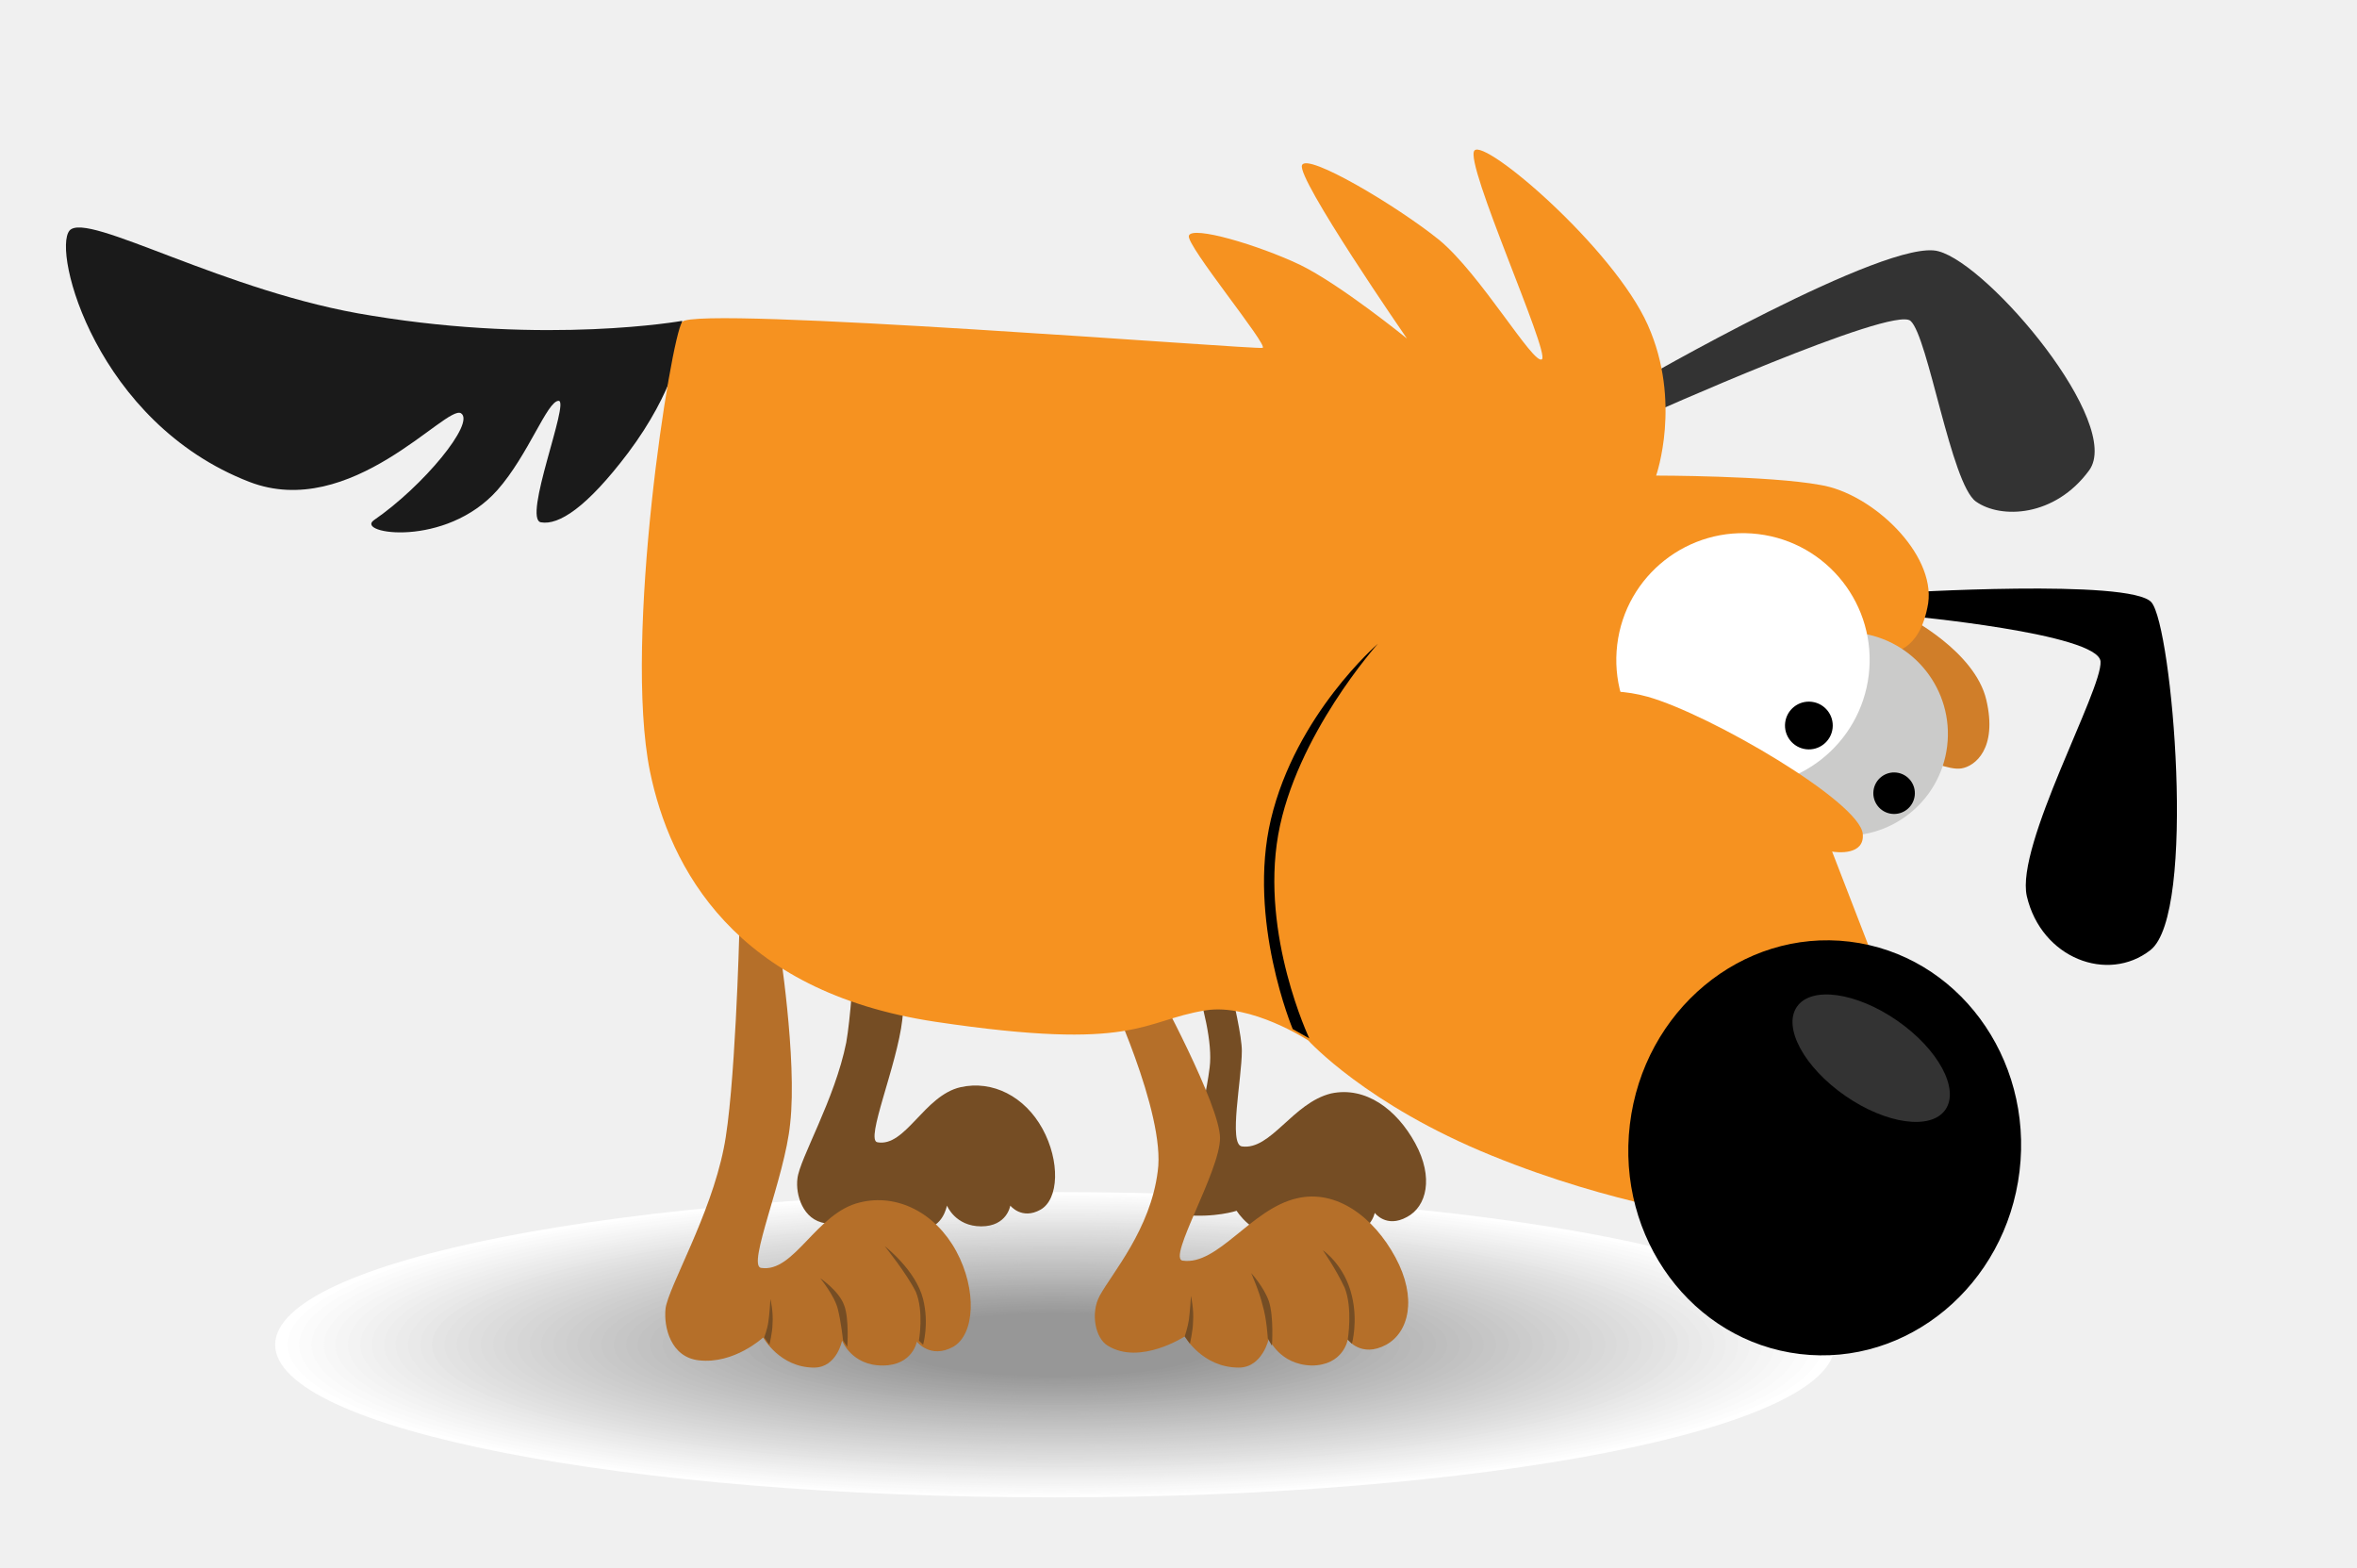
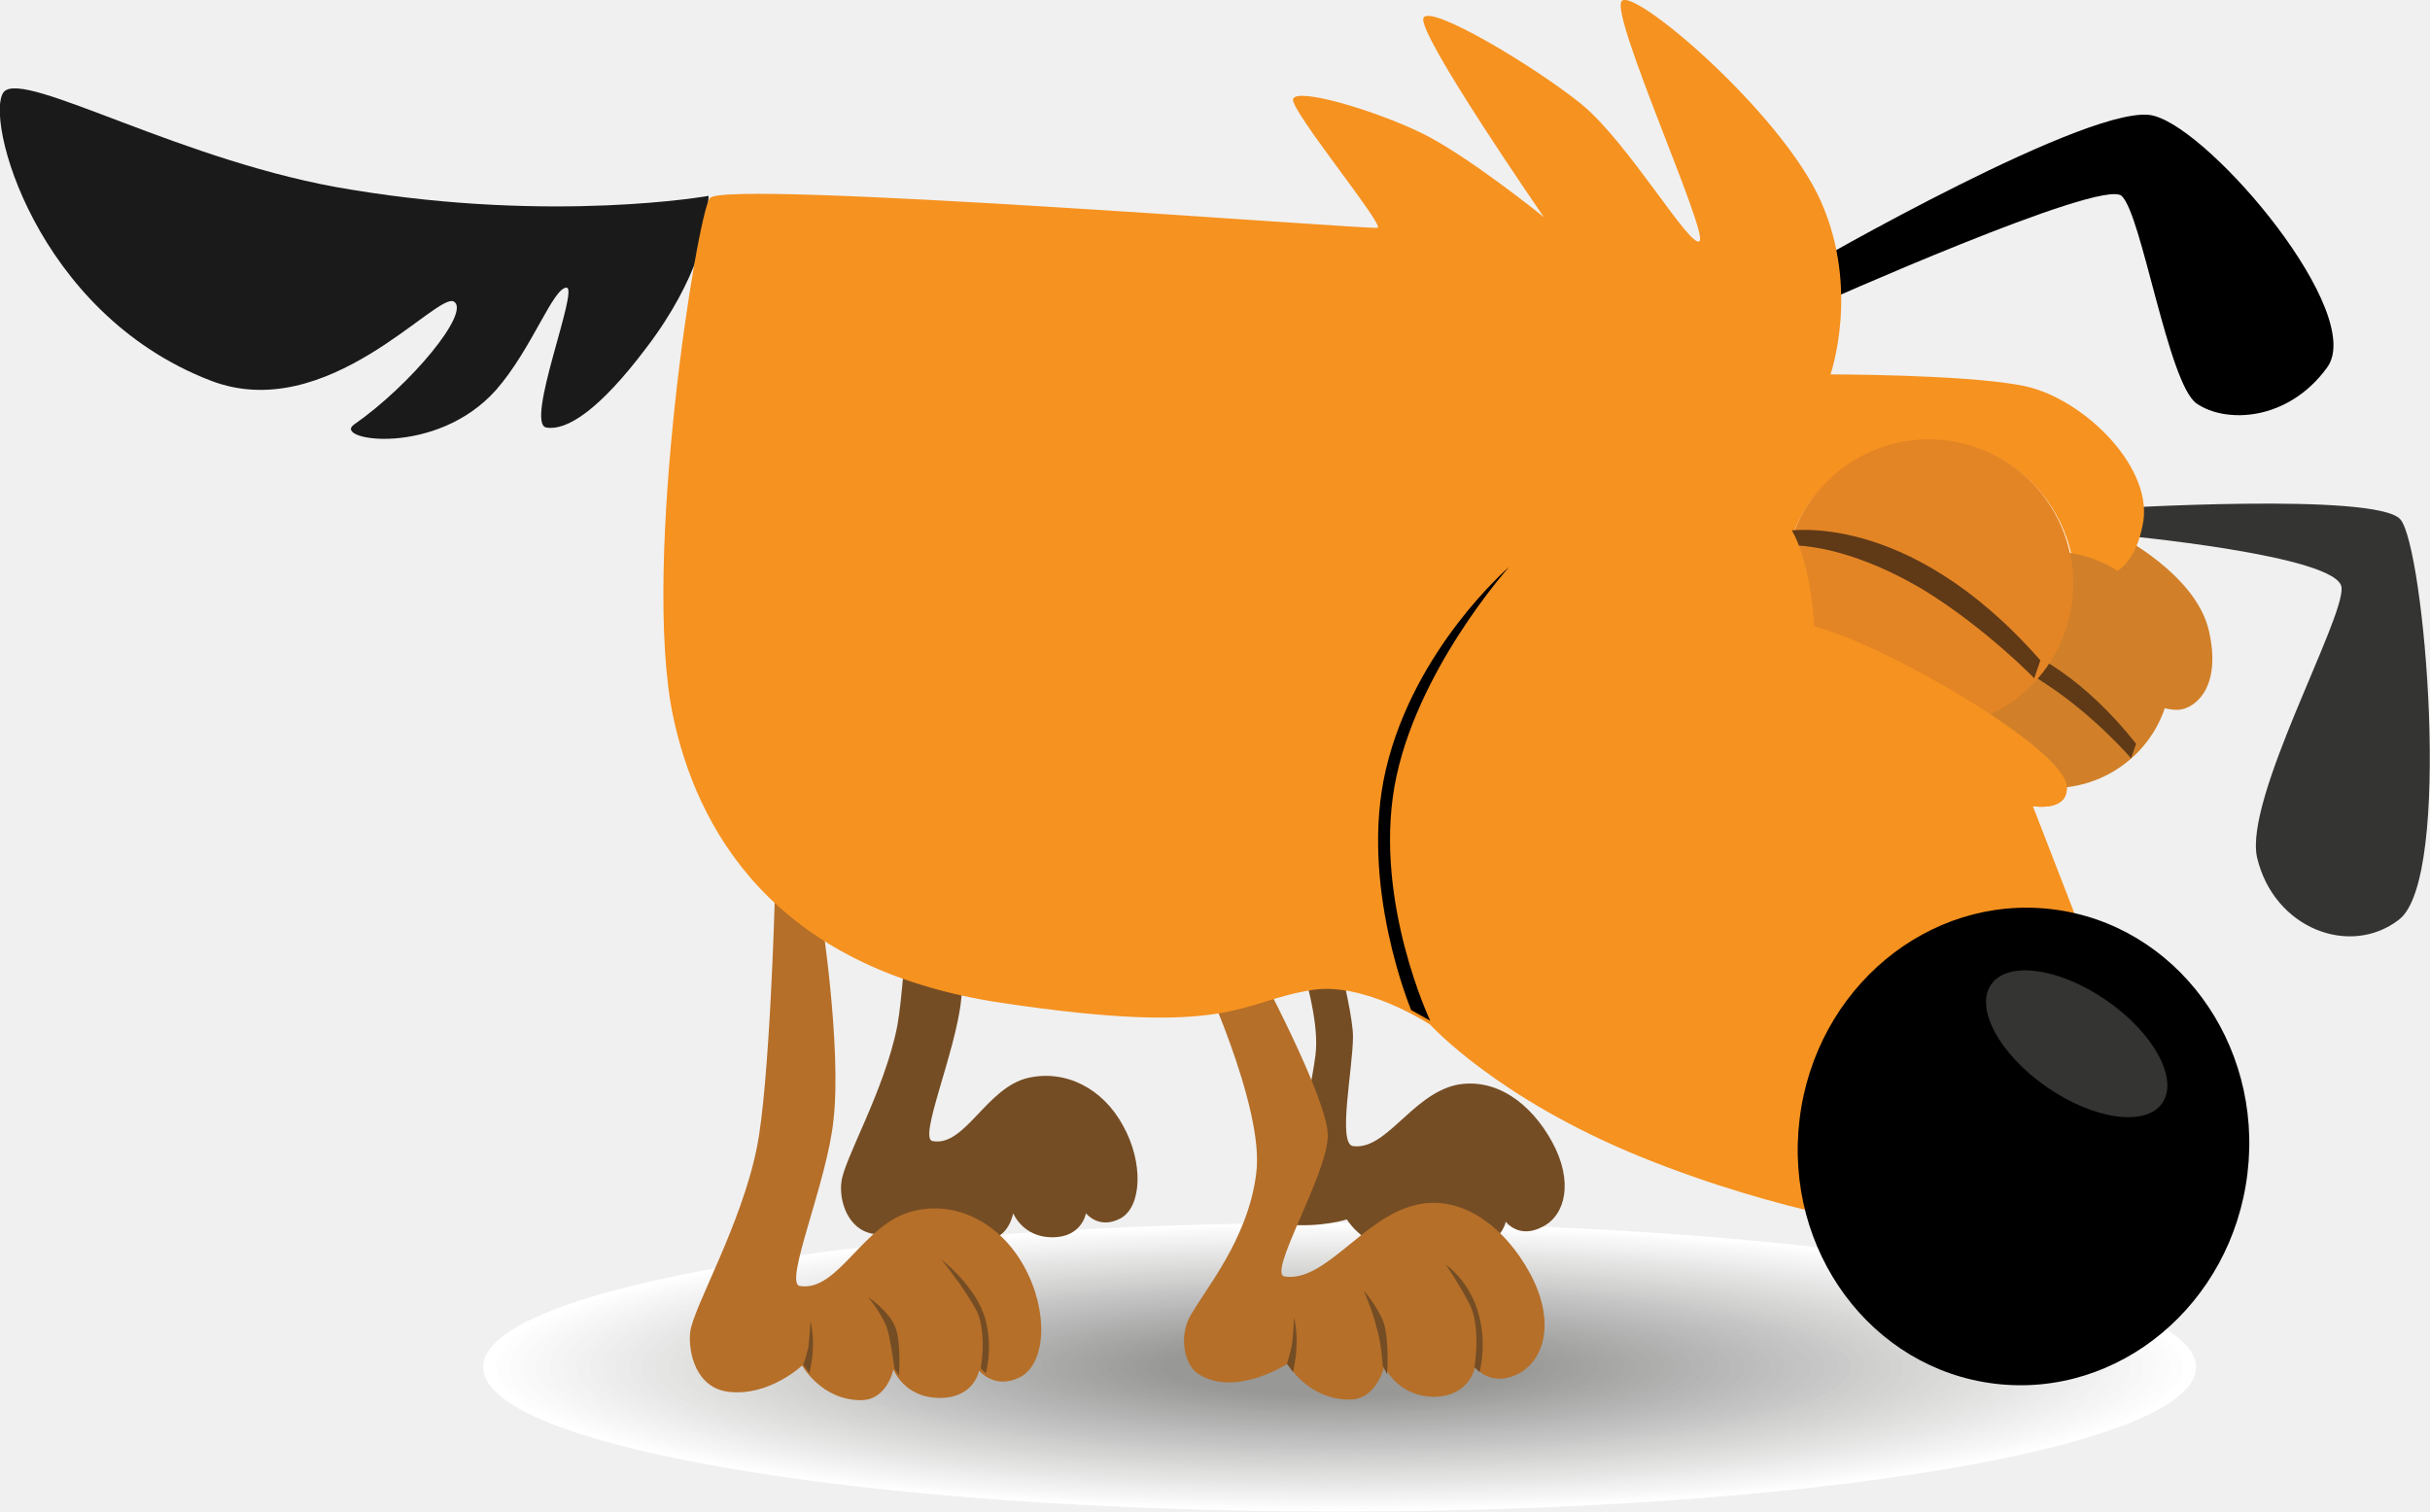
- <svg xmlns="http://www.w3.org/2000/svg" version="1.1" x="0px" y="0px" viewBox="0 0 227 151" style="enable-background:new 0 0 227 151;" xml:space="preserve">
-   <style type="text/css">
- 	.st0{display:none;}
- 	.st1{display:inline;}
- 	.st2{fill:#A7A8AC;}
- 	.st3{fill:#FFFFFF;}
- 	.st4{fill:#FFFFFF;stroke:#B8D432;stroke-width:1.5;stroke-miterlimit:10;}
- 	.st5{font-family:'PatrickHand-Regular';}
- 	.st6{font-size:31.985px;}
- 	.st7{font-size:39.449px;}
- 	.st8{font-size:35.763px;}
- 	.st9{font-size:43.969px;}
- 	.st10{fill:#FDFDFD;}
- 	.st11{fill:#FBFBFB;}
- 	.st12{fill:#F9F9F9;}
- 	.st13{fill:#F7F7F7;}
- 	.st14{fill:#F5F5F5;}
- 	.st15{fill:#F3F3F3;}
- 	.st16{fill:#F1F1F1;}
- 	.st17{fill:#EFEFEF;}
- 	.st18{fill:#EDEDED;}
- 	.st19{fill:#EBEBEB;}
- 	.st20{fill:#E9E9E9;}
- 	.st21{fill:#E7E7E7;}
- 	.st22{fill:#E4E4E4;}
- 	.st23{fill:#E2E2E2;}
- 	.st24{fill:#E0E0E0;}
- 	.st25{fill:#DEDEDE;}
- 	.st26{fill:#DCDCDC;}
- 	.st27{fill:#DADADA;}
- 	.st28{fill:#D8D8D8;}
- 	.st29{fill:#D6D6D6;}
- 	.st30{fill:#D4D4D4;}
- 	.st31{fill:#D2D2D2;}
- 	.st32{fill:#D0D0D0;}
- 	.st33{fill:#CECECE;}
- 	.st34{fill:#CCCCCC;}
- 	.st35{fill:#CACACA;}
- 	.st36{fill:#C8C8C8;}
- 	.st37{fill:#C6C6C6;}
- 	.st38{fill:#C4C4C4;}
- 	.st39{fill:#C2C2C2;}
- 	.st40{fill:#C0C0C0;}
- 	.st41{fill:#BEBEBE;}
- 	.st42{fill:#BCBCBC;}
- 	.st43{fill:#BABABA;}
- 	.st44{fill:#B8B8B8;}
- 	.st45{fill:#B6B6B6;}
- 	.st46{fill:#B4B4B4;}
- 	.st47{fill:#B2B2B2;}
- 	.st48{fill:#AFAFAF;}
- 	.st49{fill:#ADADAD;}
- 	.st50{fill:#ABABAB;}
- 	.st51{fill:#A9A9A9;}
- 	.st52{fill:#A7A7A7;}
- 	.st53{fill:#A5A5A5;}
- 	.st54{fill:#A3A3A3;}
- 	.st55{fill:#A1A1A1;}
- 	.st56{fill:#9F9F9F;}
- 	.st57{fill:#9D9D9D;}
- 	.st58{fill:#9B9B9B;}
- 	.st59{fill:#999999;}
- 	.st60{fill:#979797;}
- 	.st61{fill:#754D24;}
- 	.st62{fill:#B56F29;}
- 	.st63{fill:#333333;}
- 	.st64{fill:#1A1A1A;}
- 	.st65{fill:#D07E29;}
- 	.st66{fill:#F69220;}
- 	.st67{fill:#CBCBCA;}
- </style>
-   <g id="Layer_1" class="st0">
-     <g class="st1">
-       <g>
-         <path class="st2" d="M264.2,52.4c-4.2-16.5-13.3-19.2-25.1-20.8c-18.3-2.5-99.8-4.3-112.8-2.9c-10.3,1.1-16.9,8.2-21.1,21.5     c-1,3.2-29.5,5.3-30.9,9.3c-1.8,4.8-3.7,9.9-5.3,14.5c-1.6,4.6,43.1,12.6,42.7,15.5c-1.3,10.6,1.2,26.9,17.2,31.6     c14.3,4.3,19.1,4.7,46.9,7.6c17.6,1.9,73.9,11.4,77.8,11.5c12.5,0.1,19-7.6,20.7-18.8C276.2,108.4,266.8,62.4,264.2,52.4z" />
-         <path class="st3" d="M265.3,51.9c-4.1-16.3-14.1-19.6-25.6-21.1c-17.9-2.4-97.8-4.2-110.6-2.8C119,29,112.5,36,108.4,49.1     c-1.2,3.8-29.9,6.6-31.7,11.3c-1.7,4.4-3.4,8.9-4.7,12.9c-1.4,4.1,43.4,11.6,43.1,14.2c-1.3,10.5,1.2,26.5,16.9,31.2     c14,4.2,18.5,4.6,45.9,7.5c17.3,1.8,72.2,11.2,76,11.2c12.3,0.1,17.5-8.1,19.3-19.2C275.4,104.5,267.8,61.8,265.3,51.9z" />
-       </g>
-       <g>
-         <path class="st2" d="M93.7,35.1c-4-16.6-13.1-19.3-24.9-21c-18.2-2.6-86.9-3.5-99.9-2.3c-10.3,1-17,8.1-21.3,21.3     C-55.9,44-64,61.8-65.1,70c-1.4,10.6,1,26.9,17,31.8c14.2,4.4,15.9,4.1,43.7,7.3c17.6,2,25.7,3.6,21.3,8.7     c-5.9,6.9-31.2,17.1-25.6,17.9c17.8,2.5,37.8,0.3,50.8-3c9-2.3,17.9-6.7,23.8-12.8c13.6,2.1,12.6,2.8,16.5,2.9     c12.5,0.2,19-7.4,20.8-18.6C105.1,91.2,96.1,45.1,93.7,35.1z" />
-         <path class="st3" d="M94.8,34.6c-4-16.3-13.9-19.7-25.4-21.3c-17.9-2.6-84.9-3.4-97.6-2.1c-10.1,1-16.7,8-20.9,21     c-3.5,10.8-11.4,28-12.4,36.1c-1.4,10.5,0.9,26.5,16.6,31.3c14,4.3,15.3,4,42.7,7.1c17.3,2,25.2,3.5,20.9,8.5     c-5.8,6.8-30.7,17.1-25.2,17.7c16.1,1.7,38.2,0,50.8-3.7c9-2.6,16.7-6,22.4-12c13.4,2.1,12.2,2.7,16,2.8     c12.3,0.2,17.6-7.9,19.5-19C104.4,87.3,97.2,44.5,94.8,34.6z" />
-       </g>
-       <path class="st4" d="M260,54.9c-3.8-15.3-13.2-18.4-24.1-19.9c-16.8-2.3-91.2-3.9-103.2-2.6c-9.5,1-15.6,7.6-19.5,19.9    c-0.6,2-11.7,5.1-20.4,7c-1.5-9-2.5-18.2-3.4-21.8c-3.7-15.3-13.1-18.5-23.9-20.1c-16.8-2.4-78.3-3-90.3-1.8    c-9.5,0.9-15.7,7.5-19.7,19.8c-3.3,10.2-10.4,24.7-11.4,32.3c-1.3,9.9,0.9,24.9,15.6,29.5c13.1,4.1,25.2,5.2,50.8,8.1    c16.2,1.9,19.7,3.8,15.7,8.5c-5.5,6.4-27.8,16.3-20.9,15.9c12.1-0.6,24.7-1.7,37.6-5.7c7.2-2.2,15.6-5.7,21-11.4    c12.6,2,10.8,2.5,14.3,2.6c11.5,0.2,16.4-6.5,18.2-16.9c0.7-4.2-0.9-14.3-1.6-22.1c11.8,3.1,25.9,6.7,25.8,8.2    c-1.2,9.9,1.3,27.4,16.2,31.8c13.2,3.9,28.4,5.7,54.1,8.4c16.3,1.7,55.2,8,58.7,8c11.5,0.1,16.3-6.7,18-17.1    C269.7,102.8,262.3,64.3,260,54.9z" />
-       <text transform="matrix(0.9947 0.1027 -0.1027 0.9947 129.6671 66.1761)">
-         <tspan x="0" y="0" class="st5 st6">And choose</tspan>
-         <tspan x="3.8" y="34.3" class="st5 st6">a </tspan>
-         <tspan x="25.8" y="34.3" class="st5 st7">theme!</tspan>
-       </text>
-       <text transform="matrix(0.9855 0.1047 -0.1057 0.9944 -16.6831 51.1013)">
-         <tspan x="0" y="0" class="st5 st8">Pick a</tspan>
-         <tspan x="-4.7" y="37.8" class="st5 st9">level!</tspan>
-       </text>
+ <svg xmlns="http://www.w3.org/2000/svg" version="1.1" id="Layer_1" x="0px" y="0px" viewBox="0 0 434.1 270.1" style="enable-background:new 0 0 434.1 270.1;" xml:space="preserve">
+   <g id="dog">
+     <g id="shadow">
+       <ellipse style="fill:#FFFFFF;" cx="239.3" cy="244.3" rx="153" ry="25.8" />
+       <ellipse style="fill:#FDFDFD;" cx="239.3" cy="244.3" rx="150.6" ry="25.4" />
+       <ellipse style="fill:#FBFBFB;" cx="239.3" cy="244.3" rx="148.3" ry="25" />
+       <ellipse style="fill:#F9F9F9;" cx="239.3" cy="244.3" rx="145.9" ry="24.7" />
+       <ellipse style="fill:#F7F7F7;" cx="239.3" cy="244.3" rx="143.6" ry="24.3" />
+       <ellipse style="fill:#F5F5F5;" cx="239.3" cy="244.3" rx="141.2" ry="23.9" />
+       <ellipse style="fill:#F3F3F3;" cx="239.3" cy="244.3" rx="138.7" ry="23.5" />
+       <ellipse style="fill:#F1F1F1;" cx="239.3" cy="244.3" rx="136.3" ry="23" />
+       <ellipse style="fill:#EFEFEF;" cx="239.3" cy="244.3" rx="134" ry="22.6" />
+       <ellipse style="fill:#EDEDED;" cx="239.3" cy="244.3" rx="131.6" ry="22.2" />
+       <ellipse style="fill:#EBEBEB;" cx="239.3" cy="244.3" rx="129.3" ry="21.8" />
+       <ellipse style="fill:#E9E9E9;" cx="239.3" cy="244.3" rx="127" ry="21.5" />
+       <ellipse style="fill:#E7E7E7;" cx="239.3" cy="244.3" rx="124.6" ry="21.1" />
+       <ellipse style="fill:#E5E5E4;" cx="239.3" cy="244.3" rx="122.3" ry="20.7" />
+       <ellipse style="fill:#E3E3E2;" cx="239.3" cy="244.3" rx="119.7" ry="20.3" />
+       <ellipse style="fill:#E1E1E0;" cx="239.3" cy="244.3" rx="117.3" ry="19.8" />
+       <ellipse style="fill:#DFDFDE;" cx="239.3" cy="244.3" rx="115" ry="19.4" />
+       <ellipse style="fill:#DDDDDC;" cx="239.3" cy="244.3" rx="112.7" ry="19" />
+       <ellipse style="fill:#DBDBDA;" cx="239.3" cy="244.3" rx="110.3" ry="18.6" />
+       <ellipse style="fill:#D9D9D8;" cx="239.3" cy="244.3" rx="108" ry="18.1" />
+       <ellipse style="fill:#D7D7D6;" cx="239.3" cy="244.3" rx="105.6" ry="17.9" />
+       <ellipse style="fill:#D5D5D4;" cx="239.3" cy="244.3" rx="103.3" ry="17.5" />
+       <ellipse style="fill:#D3D3D2;" cx="239.3" cy="244.3" rx="100.7" ry="17.1" />
+       <ellipse style="fill:#D1D1D0;" cx="239.3" cy="244.3" rx="98.4" ry="16.6" />
+       <ellipse style="fill:#CFCFCE;" cx="239.3" cy="244.3" rx="96" ry="16.2" />
+       <ellipse style="fill:#CDCDCC;" cx="239.3" cy="244.3" rx="93.7" ry="15.8" />
+       <ellipse style="fill:#CACACA;" cx="239.3" cy="244.3" rx="91.3" ry="15.4" />
+       <ellipse style="fill:#C8C8C8;" cx="239.3" cy="244.3" rx="89" ry="14.9" />
+       <ellipse style="fill:#C6C6C6;" cx="239.3" cy="244.3" rx="86.6" ry="14.7" />
+       <ellipse style="fill:#C4C4C4;" cx="239.3" cy="244.3" rx="84.3" ry="14.3" />
+       <ellipse style="fill:#C2C2C2;" cx="239.3" cy="244.3" rx="81.7" ry="13.9" />
+       <ellipse style="fill:#C0C0C0;" cx="239.3" cy="244.3" rx="79.4" ry="13.4" />
+       <ellipse style="fill:#BEBEBE;" cx="239.3" cy="244.3" rx="77" ry="13" />
+       <ellipse style="fill:#BCBCBC;" cx="239.3" cy="244.3" rx="74.7" ry="12.6" />
+       <ellipse style="fill:#BABABA;" cx="239.3" cy="244.3" rx="72.3" ry="12.2" />
+       <ellipse style="fill:#B8B8B8;" cx="239.3" cy="244.3" rx="70" ry="11.7" />
+       <ellipse style="fill:#B6B6B6;" cx="239.3" cy="244.3" rx="67.6" ry="11.5" />
+       <ellipse style="fill:#B4B4B4;" cx="239.3" cy="244.3" rx="65.3" ry="11.1" />
+       <ellipse style="fill:#B2B2B2;" cx="239.3" cy="244.3" rx="62.7" ry="10.7" />
+       <ellipse style="fill:#B0B0AF;" cx="239.3" cy="244.3" rx="60.4" ry="10.2" />
+       <ellipse style="fill:#AEAEAD;" cx="239.3" cy="244.3" rx="58" ry="9.8" />
+       <ellipse style="fill:#ACACAB;" cx="239.3" cy="244.3" rx="55.7" ry="9.4" />
+       <ellipse style="fill:#AAAAA9;" cx="239.3" cy="244.3" rx="53.3" ry="9" />
+       <ellipse style="fill:#A8A8A7;" cx="239.3" cy="244.3" rx="51" ry="8.5" />
+       <ellipse style="fill:#A6A6A5;" cx="239.3" cy="244.3" rx="48.6" ry="8.1" />
+       <ellipse style="fill:#A4A4A3;" cx="239.3" cy="244.3" rx="46.3" ry="7.9" />
+       <ellipse style="fill:#A2A2A1;" cx="239.3" cy="244.3" rx="43.7" ry="7.5" />
+       <ellipse style="fill:#A0A09F;" cx="239.3" cy="244.3" rx="41.4" ry="7" />
+       <ellipse style="fill:#9E9E9D;" cx="239.3" cy="244.3" rx="39" ry="6.6" />
+       <ellipse style="fill:#9C9C9B;" cx="239.3" cy="244.3" rx="36.7" ry="6.2" />
+       <ellipse style="fill:#9A9A99;" cx="239.3" cy="244.3" rx="34.4" ry="5.8" />
+       <ellipse style="fill:#989897;" cx="239.3" cy="244.3" rx="32" ry="5.3" />
+     </g>
+     <path id="legBB" style="fill:#754D24;" d="M162.9,146c0,0-0.9,27.7-2.6,37.3c-2.3,11.7-9.6,23.9-10,28c-0.4,3.2,1.1,8.5,5.8,9.2   c6.2,0.9,11.3-4.1,11.3-4.1s3,5.1,8.7,5.1c4.1,0,4.9-4.7,4.9-4.7s1.7,4.3,7,4.3s6-4.3,6-4.3s2.3,3,6.2,0.9c3.8-2.1,4.1-10,0.4-16.6   c-3.6-6.6-10.2-10-16.9-8.5c-7.5,1.7-11.3,12.4-17.1,11.3c-2.6-0.4,4.1-15.8,5.1-25.2c1.3-11.3-2.1-31.6-2.1-31.6L162.9,146z" />
+     <path id="legBF" style="fill:#754D24;" d="M227.1,157.3c0,0,9.2,21.1,7.9,31.2c-1.3,10-4.5,18.6-6.6,22.4c-1.5,3-1.9,7.7,1.3,7.9   c6.4,0.6,10.9-0.9,10.9-0.9s3.2,5.3,9.4,5.3c4.3,0,5.1-5.1,5.1-5.1s1.7,4.5,7.5,4.7c5.5,0,6.4-4.5,6.4-4.5s2.3,3.2,6.6,0.9   c4.1-2.1,5.5-8.1,1.7-15.1s-10.2-11.7-17.3-10.2c-7.9,1.9-12.4,11.7-18.3,10.9c-2.8-0.4,0-13.9,0-19.6s-6.2-28-6.2-28h-8.3   L227.1,157.3L227.1,157.3z" />
+     <g id="legFB">
+       <path style="fill:#B56F29;" d="M138.4,160.9c0,0-0.9,32.9-3.2,44.2c-2.8,13.9-11.3,28.4-11.9,32.9c-0.4,3.8,1.1,10,6.8,10.7    c7.3,0.9,13.2-4.7,13.2-4.7s3.4,6.2,10.5,6.2c4.7,0,5.8-5.5,5.8-5.5s1.9,5.1,8.3,5.1c6.2,0,7-4.9,7-4.9s2.8,3.6,7.5,1.1    c4.5-2.6,4.9-11.7,0.6-19.6c-4.3-7.9-12.2-11.9-19.8-10c-9,2.1-13.4,14.5-20.3,13.4c-3-0.4,4.9-18.6,6-29.7    c1.5-13.2-2.3-37.3-2.3-37.3L138.4,160.9z" />
+       <path style="fill:#754D24;" d="M168.2,225.1c0,0,6.4,4.9,7.9,10.9c1.3,5.1,0,9.4,0,9.4l-0.9-0.9c0,0,1.1-6-0.6-10    C172.7,230.7,168.2,225.1,168.2,225.1z" />
+       <path style="fill:#754D24;" d="M160.6,245.8c0,0,0.4-5.8-0.6-8.5c-1.1-3-4.9-5.5-4.9-5.5s3,3.6,3.6,6.4c0.6,2.6,1.1,6.4,1.1,6.4    L160.6,245.8z" />
+       <path style="fill:#754D24;" d="M144.8,236c0,0,0.6,2.8,0.4,5.1c0,1.7-0.6,4.3-0.6,4.3l-1.1-1.5c0,0,0.6-1.7,0.9-3.2    C144.6,239.2,144.8,236,144.8,236z" />
+     </g>
+     <g id="legFF">
+       <path style="fill:#B56F29;" d="M213.7,171.8c0,0,12.4,26,10.7,38c-1.5,11.9-9.4,20.9-11.9,25.6c-1.9,3.6-0.9,8.7,1.7,10.2    c6.6,4.1,15.8-1.9,15.8-1.9s3.6,6.4,11.1,6.4c4.9,0,6.2-6,6.2-6s2.1,5.3,8.7,5.5c6.6,0,7.5-5.3,7.5-5.3s2.8,3.8,7.9,1.1    c4.7-2.6,6.4-9.6,1.9-17.9s-12.2-14.1-20.3-12.2c-9.4,2.1-16.2,13.9-23.5,12.8c-3.2-0.4,7.7-18.3,7.7-25.2    c0-6.8-13.2-31.2-13.2-31.2L213.7,171.8L213.7,171.8z" />
+       <path style="fill:#754D24;" d="M258.3,226c0,0,4.5,3,6,9.4c1.3,5.3,0,9.8,0,9.8l-0.9-0.9c0,0,1.1-6.4-0.6-10.7    C260.8,229.6,258.3,226,258.3,226z" />
+       <path style="fill:#754D24;" d="M247.8,245.6c0,0,0.4-6-0.6-9.2c-1.1-3-3.6-5.8-3.6-5.8s1.7,3.8,2.3,6.6c0.9,2.8,1.1,6.8,1.1,6.8    L247.8,245.6z" />
+       <path style="fill:#754D24;" d="M231.2,235.4c0,0,0.6,2.8,0.4,5.3c0,1.7-0.6,4.5-0.6,4.5l-1.1-1.5c0,0,0.6-1.9,0.9-3.4    C231,238.8,231.2,235.4,231.2,235.4z" />
+     </g>
+     <path id="earF" d="M322.5,47.8c0,0,52.1-30.1,62.3-27.1c10.5,2.8,38,35.4,30.9,45c-7,9.6-18.1,10-23.3,6.4   c-5.1-3.6-9.8-33.9-13.4-37.1s-54.6,19.6-54.6,19.6L322.5,47.8z" />
+     <path id="earB" style="fill:#343433;" d="M376.5,90.9c0,0,48-3,52.3,1.9s9.4,64-0.2,71.5c-8.7,6.8-22.4,1.7-25.4-11.1   c-2.3-10.5,15.6-42.5,15.1-48.2c-0.4-5.8-39.9-9.4-39.9-9.4L376.5,90.9z" />
+     <path id="tail" style="fill:#1A1A1A;" d="M126.6,35c0,0-27.5,4.9-63.8-1.1C33,29.2,4.4,12.4,0.7,16.4C-2.9,20.7,6.2,55.9,37.6,68   c20.9,8.1,40.5-16,43.5-14.1s-7.7,14.9-17.9,22c-3.8,2.8,14.7,5.8,25.4-6.2c6.4-7.3,10.2-18.3,12.6-18.3c2.3,0-7.5,24.3-3.6,25   c3.6,0.6,9.4-3,17.9-14.3c9.6-12.6,10.7-22.2,10.7-22.2L126.6,35z" />
+     <path id="eyebrow" style="fill:#D18029;" d="M378.4,95.6c0,0,13.9,7,16.2,17.1c2.3,10-2.3,13.7-5.1,14.1c-2.6,0.4-7.5-1.9-7.5-1.9   l-14.9-15.6L378.4,95.6z" />
+     <path id="body" style="fill:#F69220;" d="M374.8,174.1l-12.4-32l12.8-39c0,0,6,0.2,7.7-10c1.5-10.2-11.5-22.6-22.2-24.3   c-10.5-1.9-33.7-1.9-33.7-1.9s5.3-15.1-1.7-30.9S291.8-2.4,289.7,0.2c-2.1,2.6,15.6,41.6,13.9,42.9S291,25.6,282.5,18.6   c-8.7-7-27.1-17.9-28.2-15.4c-1.3,2.6,21.5,35.6,21.5,35.6s-13.7-11.1-22-15.1c-8.5-4.1-22.2-8.1-22.8-6   c-0.6,1.9,16.4,22.6,15.1,23S129.4,32,126.8,35.4c-2.3,3.2-12.2,65.1-6.6,92.4c4.1,19.6,17.3,45.2,58.7,51.4   c41.4,6.2,42.2-0.2,55.5-2.3c9.4-1.5,21.1,6.2,21.1,6.2s11.9,13.2,37.8,23.7c25.2,10.2,46.5,12.8,46.5,12.8L374.8,174.1z" />
+     <ellipse id="eyeB" transform="matrix(0.1195 -0.9928 0.9928 0.1195 203.1995 468.8246)" style="fill:#CBCBCA;" cx="365.9" cy="119.8" rx="20.9" ry="20.9" />
+     <ellipse id="eyeballB" transform="matrix(0.1196 -0.9928 0.9928 0.1196 199.7126 489.3784)" cx="375.8" cy="132.1" rx="4.3" ry="4.3" />
+     <ellipse id="eyeF" transform="matrix(0.1196 -0.9928 0.9928 0.1196 199.5639 434.2774)" style="fill:#FFFFFF;" cx="344.6" cy="104.6" rx="26" ry="26" />
+     <ellipse id="eyeballF" transform="matrix(0.1196 -0.9928 0.9928 0.1196 198.0419 459.6363)" cx="358.2" cy="118.2" rx="4.9" ry="4.9" />
+     <path style="fill:#F69220;" d="M308.4,112.2c0,0,7.5-2.6,16.6,0c12.8,3.6,43.5,21.5,44.2,28.2c0.4,4.5-5.3,3.8-6.4,3.6   c-0.9-0.2-11.5-1.7-29-10.7C316.3,124.2,308.4,112.2,308.4,112.2z" />
+     <path id="mounth" d="M255.5,182.4c0,0-10-21.1-6.4-41.8c3.6-20.5,20.5-39.3,20.5-39.3s-16.9,14.5-22,36.1   c-4.9,20.7,4.5,43.1,4.5,43.1L255.5,182.4z" />
+     <g id="nose">
+       <ellipse transform="matrix(0.1195 -0.9928 0.9928 0.1195 114.8592 539.2781)" cx="361.5" cy="204.9" rx="42.7" ry="40.3" />
+       <ellipse transform="matrix(0.57 -0.8216 0.8216 0.57 6.2893 385.0242)" style="fill:#343433;" cx="371" cy="186.5" rx="9.4" ry="18.6" />
    </g>
  </g>
-   <g id="Layer_2">
-     <g>
-       <ellipse class="st3" cx="101.6" cy="129.5" rx="75.1" ry="14.7" />
-       <ellipse class="st10" cx="101.6" cy="129.5" rx="73.9" ry="14.5" />
-       <ellipse class="st11" cx="101.6" cy="129.5" rx="72.8" ry="14.3" />
-       <ellipse class="st12" cx="101.6" cy="129.5" rx="71.6" ry="14.1" />
-       <ellipse class="st13" cx="101.6" cy="129.5" rx="70.4" ry="13.8" />
-       <ellipse class="st14" cx="101.6" cy="129.5" rx="69.3" ry="13.6" />
-       <ellipse class="st15" cx="101.6" cy="129.5" rx="68.1" ry="13.4" />
-       <ellipse class="st16" cx="101.6" cy="129.5" rx="66.9" ry="13.1" />
-       <ellipse class="st17" cx="101.6" cy="129.5" rx="65.8" ry="12.9" />
-       <ellipse class="st18" cx="101.6" cy="129.5" rx="64.6" ry="12.7" />
-       <ellipse class="st19" cx="101.6" cy="129.5" rx="63.5" ry="12.5" />
-       <ellipse class="st20" cx="101.6" cy="129.5" rx="62.3" ry="12.2" />
-       <ellipse class="st21" cx="101.6" cy="129.5" rx="61.1" ry="12" />
-       <ellipse class="st22" cx="101.6" cy="129.5" rx="60" ry="11.8" />
-       <ellipse class="st23" cx="101.6" cy="129.5" rx="58.8" ry="11.5" />
-       <ellipse class="st24" cx="101.6" cy="129.5" rx="57.6" ry="11.3" />
-       <ellipse class="st25" cx="101.6" cy="129.5" rx="56.5" ry="11.1" />
-       <ellipse class="st26" cx="101.6" cy="129.5" rx="55.3" ry="10.9" />
-       <ellipse class="st27" cx="101.6" cy="129.5" rx="54.1" ry="10.6" />
-       <ellipse class="st28" cx="101.6" cy="129.5" rx="53" ry="10.4" />
-       <ellipse class="st29" cx="101.6" cy="129.5" rx="51.8" ry="10.2" />
-       <ellipse class="st30" cx="101.6" cy="129.5" rx="50.6" ry="9.9" />
-       <ellipse class="st31" cx="101.6" cy="129.5" rx="49.5" ry="9.7" />
-       <ellipse class="st32" cx="101.6" cy="129.5" rx="48.3" ry="9.5" />
-       <ellipse class="st33" cx="101.6" cy="129.5" rx="47.1" ry="9.3" />
-       <ellipse class="st34" cx="101.6" cy="129.5" rx="46" ry="9" />
-       <ellipse class="st35" cx="101.6" cy="129.5" rx="44.8" ry="8.8" />
-       <ellipse class="st36" cx="101.6" cy="129.5" rx="43.7" ry="8.6" />
-       <ellipse class="st37" cx="101.6" cy="129.5" rx="42.5" ry="8.3" />
-       <ellipse class="st38" cx="101.6" cy="129.5" rx="41.3" ry="8.1" />
-       <ellipse class="st39" cx="101.6" cy="129.5" rx="40.2" ry="7.9" />
-       <ellipse class="st40" cx="101.6" cy="129.5" rx="39" ry="7.7" />
-       <ellipse class="st41" cx="101.6" cy="129.5" rx="37.8" ry="7.4" />
-       <ellipse class="st42" cx="101.6" cy="129.5" rx="36.7" ry="7.2" />
-       <ellipse class="st43" cx="101.6" cy="129.5" rx="35.5" ry="7" />
-       <ellipse class="st44" cx="101.6" cy="129.5" rx="34.3" ry="6.7" />
-       <ellipse class="st45" cx="101.6" cy="129.5" rx="33.2" ry="6.5" />
-       <ellipse class="st46" cx="101.6" cy="129.5" rx="32" ry="6.3" />
-       <ellipse class="st47" cx="101.6" cy="129.5" rx="30.8" ry="6.1" />
-       <ellipse class="st48" cx="101.6" cy="129.5" rx="29.7" ry="5.8" />
-       <ellipse class="st49" cx="101.6" cy="129.5" rx="28.5" ry="5.6" />
-       <ellipse class="st50" cx="101.6" cy="129.5" rx="27.3" ry="5.4" />
-       <ellipse class="st51" cx="101.6" cy="129.5" rx="26.2" ry="5.1" />
-       <ellipse class="st52" cx="101.6" cy="129.5" rx="25" ry="4.9" />
-       <ellipse class="st53" cx="101.6" cy="129.5" rx="23.8" ry="4.7" />
-       <ellipse class="st54" cx="101.6" cy="129.5" rx="22.7" ry="4.5" />
-       <ellipse class="st55" cx="101.6" cy="129.5" rx="21.5" ry="4.2" />
-       <ellipse class="st56" cx="101.6" cy="129.5" rx="20.4" ry="4" />
-       <ellipse class="st57" cx="101.6" cy="129.5" rx="19.2" ry="3.8" />
-       <ellipse class="st58" cx="101.6" cy="129.5" rx="18" ry="3.5" />
-       <ellipse class="st59" cx="101.6" cy="129.5" rx="16.9" ry="3.3" />
-       <ellipse class="st60" cx="101.6" cy="129.5" rx="15.7" ry="3.1" />
+   <g id="eyeclose">
+     <g id="eyeBclose">
+       <ellipse transform="matrix(0.8729 -0.4878 0.4878 0.8729 -11.7948 194.1461)" style="fill:#D18029;" cx="366.8" cy="119.7" rx="21.1" ry="21.1" />
+       <path style="fill:#603A17;" d="M381.6,132.9l-0.9,2.6c0,0-6.6-7.7-15.4-13.4c-6.6-4.5-14.3-7.5-20.5-7.3l0.9-2.1    C346,112.7,363.5,110.1,381.6,132.9z" />
    </g>
-     <g>
-       <path class="st61" d="M82.7,82.9c0,0-0.4,13-1.2,17.5c-1.1,5.5-4.5,11.2-4.7,13.1c-0.2,1.5,0.5,4,2.7,4.3c2.9,0.4,5.3-1.9,5.3-1.9    s1.4,2.4,4.1,2.4c1.9,0,2.3-2.2,2.3-2.2s0.8,2,3.3,2c2.5,0,2.8-2,2.8-2s1.1,1.4,2.9,0.4c1.8-1,1.9-4.7,0.2-7.8    c-1.7-3.1-4.8-4.7-7.9-4c-3.5,0.8-5.3,5.8-8,5.3c-1.2-0.2,1.9-7.4,2.4-11.8c0.6-5.3-1-14.8-1-14.8L82.7,82.9z" />
-       <path class="st61" d="M112.8,88.2c0,0,4.3,9.9,3.7,14.6c-0.6,4.7-2.1,8.7-3.1,10.5c-0.7,1.4-0.9,3.6,0.6,3.7    c3,0.3,5.1-0.4,5.1-0.4s1.5,2.5,4.4,2.5c2,0,2.4-2.4,2.4-2.4s0.8,2.1,3.5,2.2c2.6,0,3-2.1,3-2.1s1.1,1.5,3.1,0.4    c1.9-1,2.6-3.8,0.8-7.1c-1.8-3.3-4.8-5.5-8.1-4.8c-3.7,0.9-5.8,5.5-8.6,5.1c-1.3-0.2,0-6.5,0-9.2c0-2.7-2.9-13.1-2.9-13.1H112.8z" />
-       <path class="st62" d="M71.2,89.9c0,0-0.4,15.4-1.5,20.7c-1.3,6.5-5.3,13.3-5.6,15.4c-0.2,1.8,0.5,4.7,3.2,5    c3.4,0.4,6.2-2.2,6.2-2.2s1.6,2.9,4.9,2.9c2.2,0,2.7-2.6,2.7-2.6s0.9,2.4,3.9,2.4c2.9,0,3.3-2.3,3.3-2.3s1.3,1.7,3.5,0.5    c2.1-1.2,2.3-5.5,0.3-9.2c-2-3.7-5.7-5.6-9.3-4.7c-4.2,1-6.3,6.8-9.5,6.3c-1.4-0.2,2.3-8.7,2.8-13.9c0.7-6.2-1.1-17.5-1.1-17.5    L71.2,89.9z" />
-       <path class="st61" d="M85.2,120c0,0,3,2.3,3.7,5.1c0.6,2.4,0,4.4,0,4.4l-0.4-0.4c0,0,0.5-2.8-0.3-4.7    C87.3,122.6,85.2,120,85.2,120z" />
-       <path class="st63" d="M157.5,36.9c0,0,24.4-14.1,29.2-12.7c4.9,1.3,17.8,16.6,14.5,21.1c-3.3,4.5-8.5,4.7-10.9,3    c-2.4-1.7-4.6-15.9-6.3-17.4c-1.7-1.5-25.6,9.2-25.6,9.2L157.5,36.9z" />
-       <path d="M182.7,57.1c0,0,22.5-1.4,24.5,0.9c2,2.3,4.4,30-0.1,33.5c-4.1,3.2-10.5,0.8-11.9-5.2c-1.1-4.9,7.3-19.9,7.1-22.6    c-0.2-2.7-18.7-4.4-18.7-4.4L182.7,57.1z" />
-       <path class="st61" d="M81.6,129.7c0,0,0.2-2.7-0.3-4c-0.5-1.4-2.3-2.6-2.3-2.6s1.4,1.7,1.7,3c0.3,1.2,0.5,3,0.5,3L81.6,129.7z" />
-       <path class="st61" d="M74.2,125.1c0,0,0.3,1.3,0.2,2.4c0,0.8-0.3,2-0.3,2l-0.5-0.7c0,0,0.3-0.8,0.4-1.5    C74.1,126.7,74.2,125.1,74.2,125.1z" />
-       <path class="st62" d="M106.5,95c0,0,5.8,12.2,5,17.8c-0.7,5.6-4.4,9.8-5.6,12c-0.9,1.7-0.4,4.1,0.8,4.8c3.1,1.9,7.4-0.9,7.4-0.9    s1.7,3,5.2,3c2.3,0,2.9-2.8,2.9-2.8s1,2.5,4.1,2.6c3.1,0,3.5-2.5,3.5-2.5s1.3,1.8,3.7,0.5c2.2-1.2,3-4.5,0.9-8.4    c-2.1-3.9-5.7-6.6-9.5-5.7c-4.4,1-7.6,6.5-11,6c-1.5-0.2,3.6-8.6,3.6-11.8c0-3.2-6.2-14.6-6.2-14.6H106.5z" />
-       <path class="st61" d="M127.4,120.4c0,0,2.1,1.4,2.8,4.4c0.6,2.5,0,4.6,0,4.6l-0.4-0.4c0,0,0.5-3-0.3-5    C128.6,122.1,127.4,120.4,127.4,120.4z" />
-       <path class="st61" d="M122.5,129.6c0,0,0.2-2.8-0.3-4.3c-0.5-1.4-1.7-2.7-1.7-2.7s0.8,1.8,1.1,3.1c0.4,1.3,0.5,3.2,0.5,3.2    L122.5,129.6z" />
-       <path class="st61" d="M114.7,124.8c0,0,0.3,1.3,0.2,2.5c0,0.8-0.3,2.1-0.3,2.1l-0.5-0.7c0,0,0.3-0.9,0.4-1.6    C114.6,126.4,114.7,124.8,114.7,124.8z" />
-       <path class="st64" d="M65.7,30.9c0,0-12.9,2.3-29.9-0.5C21.7,28.2,8.4,20.3,6.7,22.2C5,24.2,9.3,40.7,24,46.4    c9.8,3.8,19-7.5,20.4-6.6c1.4,0.9-3.6,7-8.4,10.3c-1.8,1.3,6.9,2.7,11.9-2.9c3-3.4,4.8-8.6,5.9-8.6c1.1,0-3.5,11.4-1.7,11.7    c1.7,0.3,4.4-1.4,8.4-6.7c4.5-6,5.1-10.5,5.1-10.5L65.7,30.9z" />
-       <path class="st65" d="M183.7,59.4c0,0,6.5,3.3,7.6,8c1.1,4.7-1.1,6.4-2.4,6.6c-1.2,0.2-3.5-0.9-3.5-0.9l-7-7.3L183.7,59.4z" />
-       <path class="st66" d="M181.9,96.1l-5.8-15l6-18.3c0,0,2.8,0.1,3.6-4.7c0.7-4.8-5.4-10.6-10.4-11.4c-4.9-0.9-15.8-0.9-15.8-0.9    s2.5-7.1-0.8-14.5c-3.3-7.4-15.7-18-16.7-16.8c-1,1.2,7.3,19.5,6.5,20.1c-0.8,0.6-5.9-8.2-9.9-11.5c-4.1-3.3-12.7-8.4-13.2-7.2    c-0.6,1.2,10.1,16.7,10.1,16.7s-6.4-5.2-10.3-7.1c-4-1.9-10.4-3.8-10.7-2.8c-0.3,0.9,7.7,10.6,7.1,10.8    c-0.6,0.2-54.7-4.1-55.9-2.5c-1.1,1.5-5.7,30.5-3.1,43.3c1.9,9.2,8.1,21.2,27.5,24.1c19.4,2.9,19.8-0.1,26-1.1    c4.4-0.7,9.9,2.9,9.9,2.9s5.6,6.2,17.7,11.1c11.8,4.8,21.8,6,21.8,6L181.9,96.1z" />
-       <ellipse transform="matrix(0.1195 -0.9928 0.9928 0.1195 86.3616 238.7503)" class="st67" cx="177.8" cy="70.7" rx="9.8" ry="9.8" />
-       <ellipse transform="matrix(0.1196 -0.9928 0.9928 0.1196 84.7413 248.4351)" cx="182.5" cy="76.4" rx="2" ry="2" />
-       <ellipse transform="matrix(0.1196 -0.9928 0.9928 0.1196 84.6413 222.6285)" class="st3" cx="167.9" cy="63.6" rx="12.2" ry="12.2" />
-       <ellipse transform="matrix(0.1196 -0.9928 0.9928 0.1196 83.9795 234.454)" cx="174.2" cy="69.9" rx="2.3" ry="2.3" />
-       <path class="st66" d="M150.9,67.1c0,0,3.5-1.2,7.8,0c6,1.7,20.4,10.1,20.7,13.2c0.2,2.1-2.5,1.8-3,1.7c-0.4-0.1-5.4-0.8-13.6-5    C154.6,72.7,150.9,67.1,150.9,67.1z" />
-       <path d="M126.1,100c0,0-4.7-9.9-3-19.6c1.7-9.6,9.6-18.4,9.6-18.4s-7.9,6.8-10.3,16.9c-2.3,9.7,2.1,20.2,2.1,20.2L126.1,100z" />
-       <ellipse transform="matrix(0.1195 -0.9928 0.9928 0.1195 45.0228 271.8668)" cx="175.8" cy="110.5" rx="20" ry="18.9" />
-       <ellipse transform="matrix(0.57 -0.8216 0.8216 0.57 -6.2242 191.8749)" class="st63" cx="180.2" cy="101.9" rx="4.4" ry="8.7" />
+     <g id="eyeFclose">
+       <ellipse transform="matrix(0.8729 -0.4878 0.4878 0.8729 -7.108 181.3598)" style="fill:#E48525;" cx="344.6" cy="104.3" rx="25.8" ry="25.8" />
+       <path style="fill:#603A17;" d="M364.5,118l-1.1,3.2c0,0-8.7-9-19.8-15.8c-8.5-5.1-18.3-8.5-25.8-7.9l1.1-2.6    C318.7,95,340.4,90.5,364.5,118z" />
+     </g>
+     <g id="bodyClose">
+       <path style="fill:#F69220;" d="M304.4,89.4c0,0,7.7-1.3,13.9,3.2c5.3,4.1,7,24.1,5.1,26.7C321,122.3,304.4,89.4,304.4,89.4z" />
+       <path style="fill:#F69220;" d="M308.4,112.2c0,0,7.5-2.6,16.6,0c12.8,3.6,43.5,21.5,44.2,28.2c0.4,4.5-5.3,3.8-6.4,3.6    c-0.9-0.2-11.5-1.7-29-10.7C316.3,124.2,308.4,112.2,308.4,112.2z" />
    </g>
  </g>
</svg>
